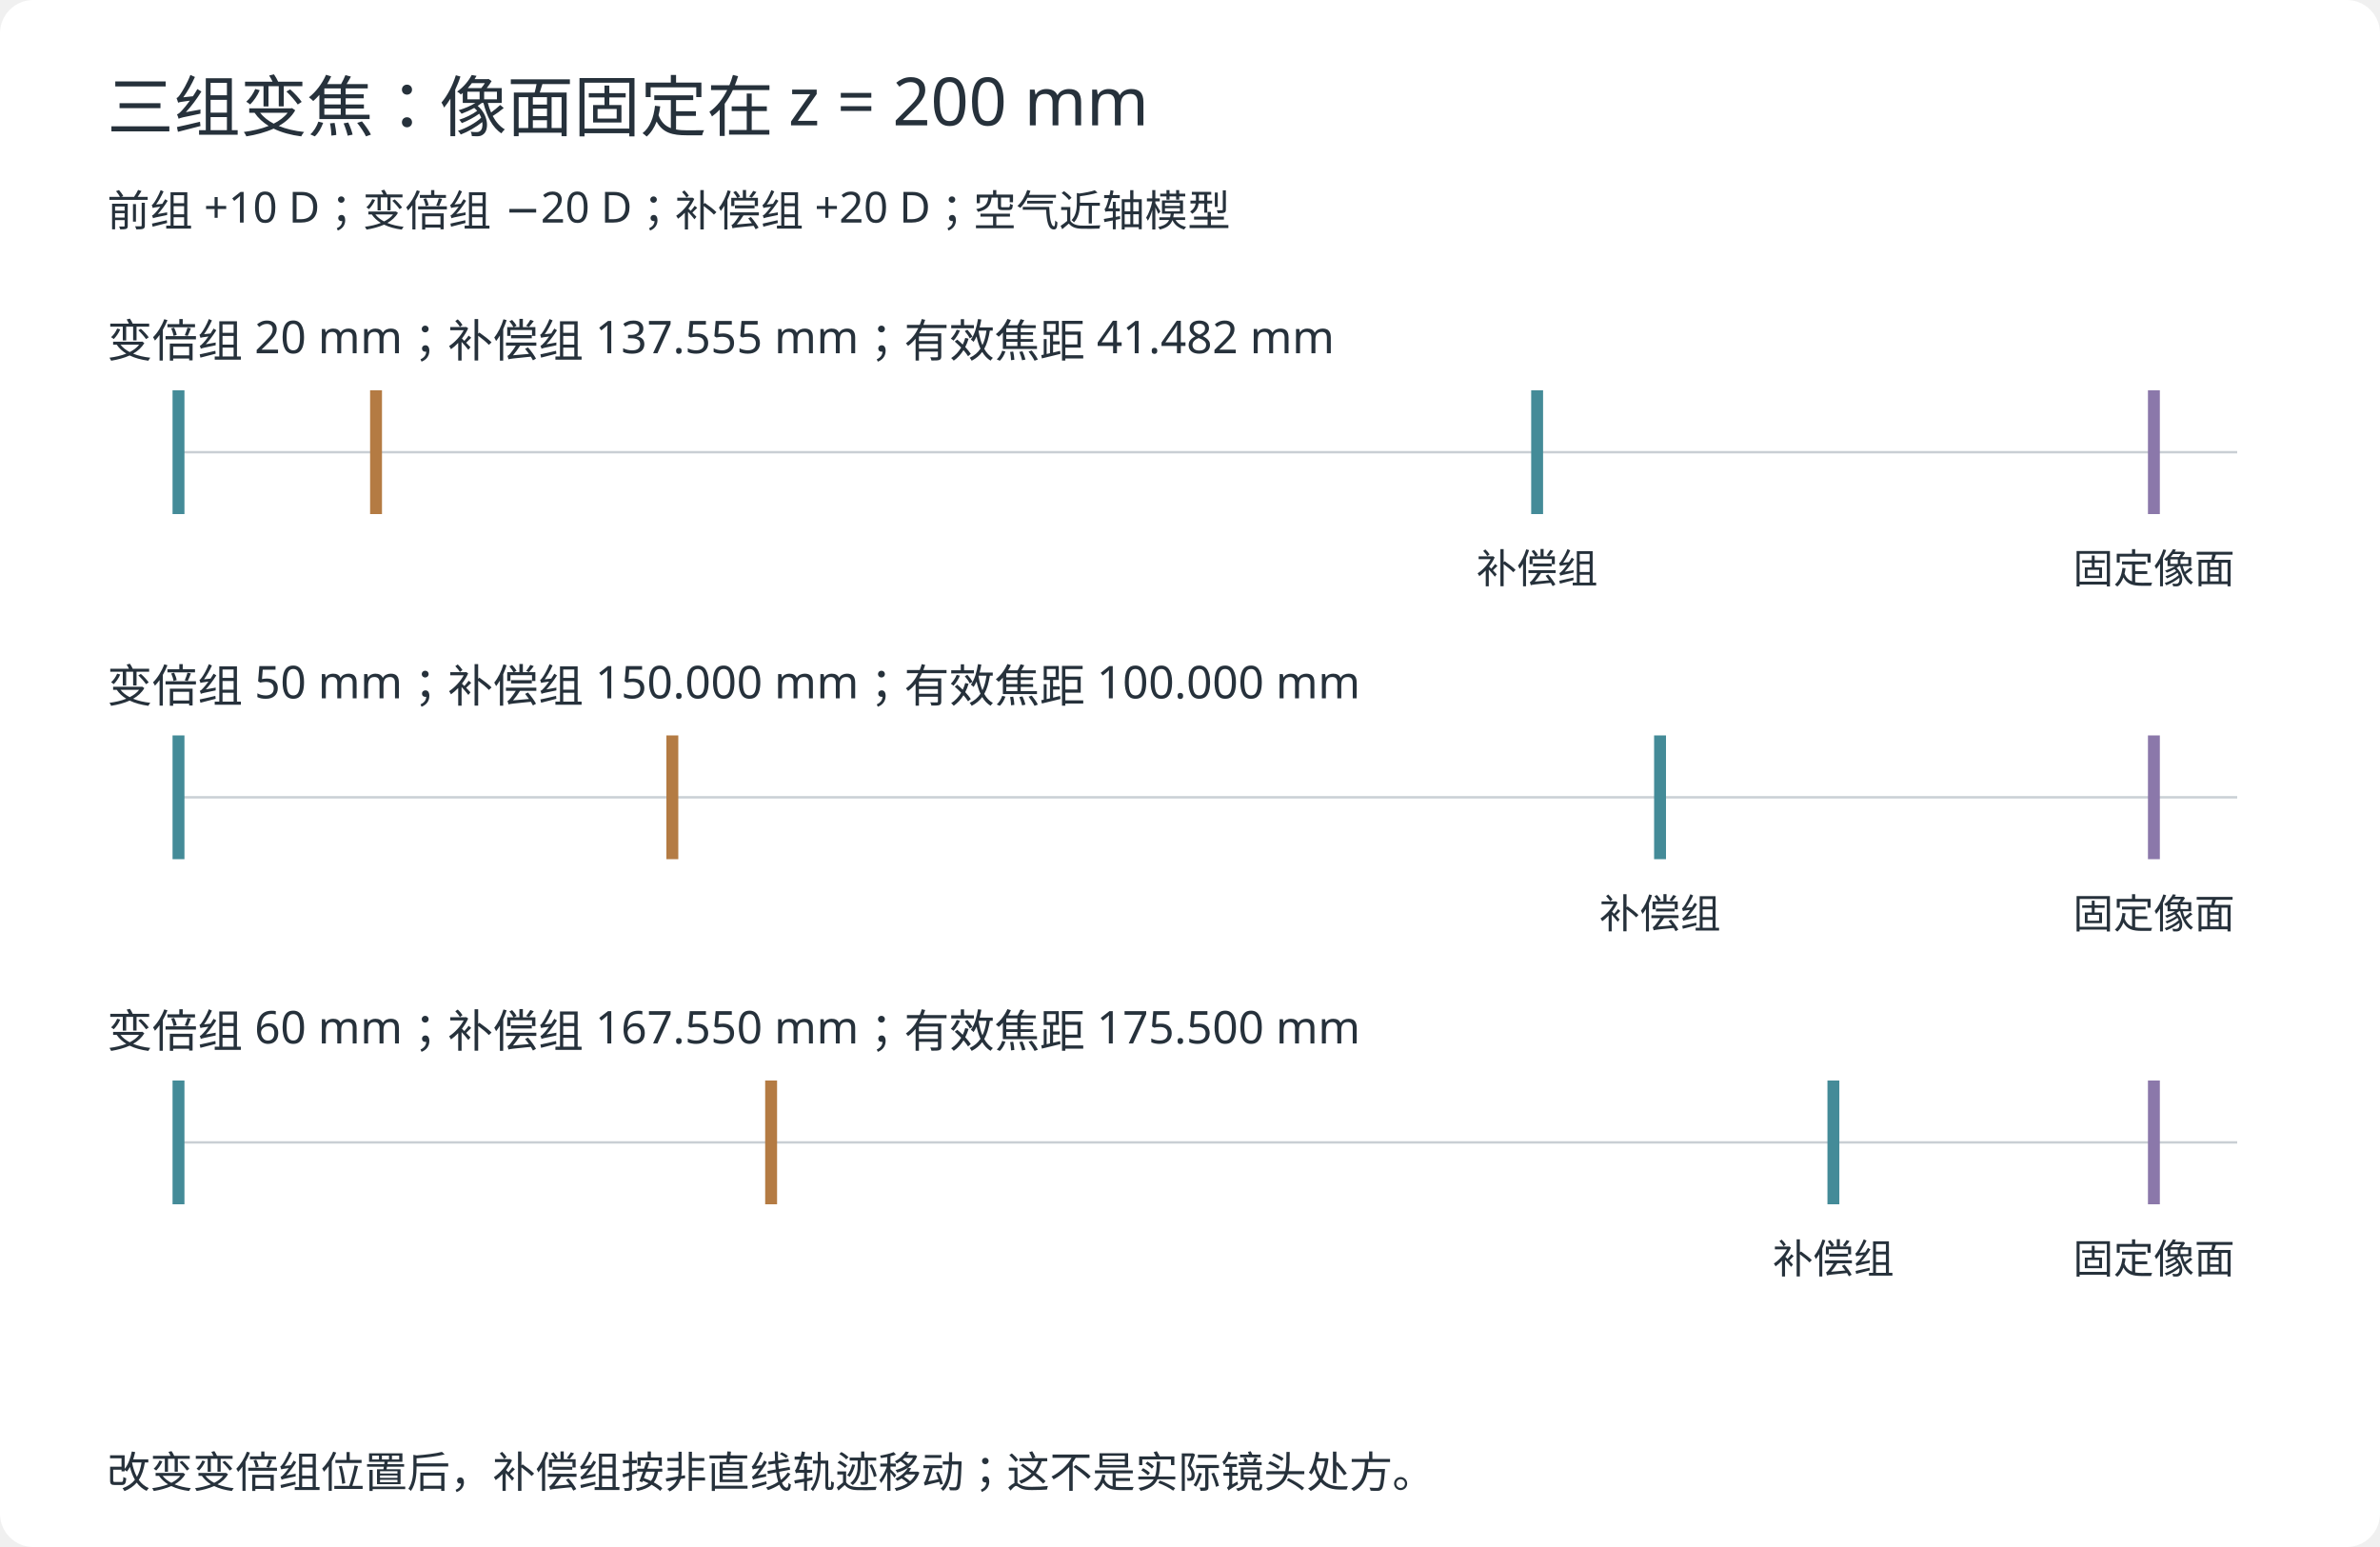
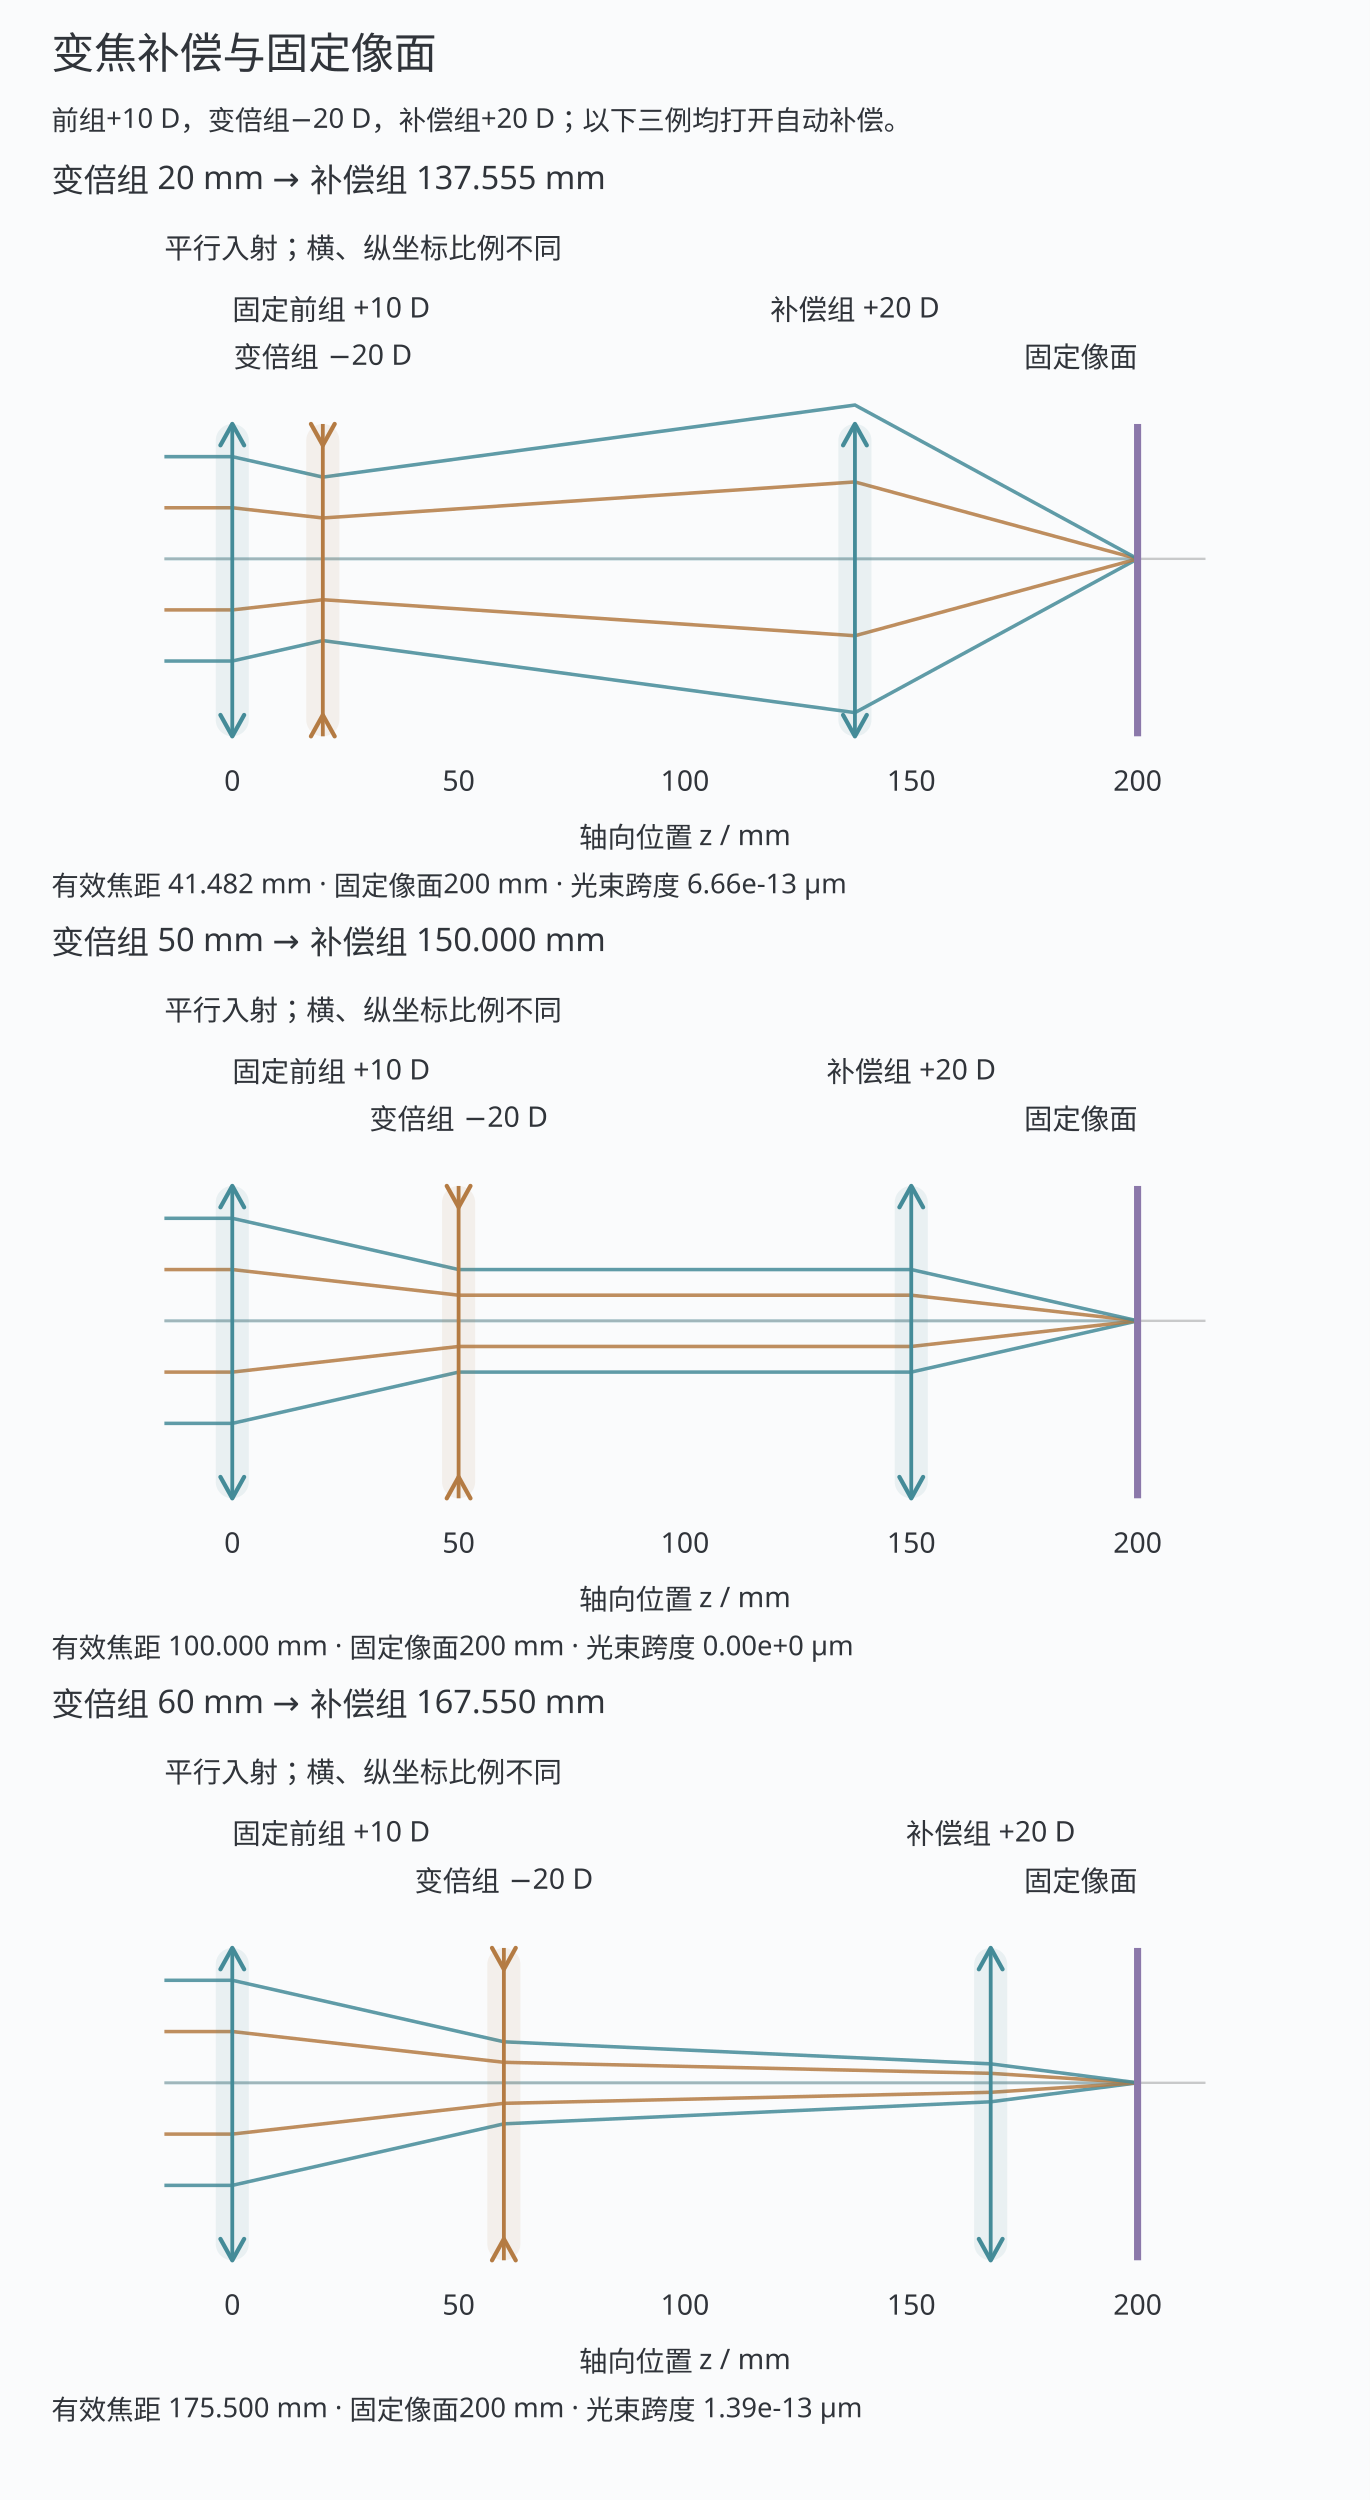
- <svg xmlns="http://www.w3.org/2000/svg" width="1000" height="650" viewBox="0 0 1000 650" role="img" aria-label="互动示意：三组变焦的补偿位置与固定像面">
-   <rect width="1000" height="650" rx="14" fill="#fff" />
-   <g fill="#26313b" font-family="sans-serif">
-     <text x="45" y="55" font-size="28">三组变焦：像面固定在 z = 200 mm</text>
-     <text x="45" y="95" font-size="18">前组 +10 D；变倍组 −20 D；补偿组 +20 D；空气近轴模型</text>
-     <path d="M75 190H940" stroke="#c9cfd4" />
-     <text x="45" y="150" font-size="19">变倍组 20 mm；补偿组 137.555 mm；有效焦距 41.482 mm</text>
-     <path d="M75.0 164V216" stroke="#448b98" stroke-width="5" />
-     <path d="M158.0 164V216" stroke="#b47b43" stroke-width="5" />
-     <path d="M645.854 164V216" stroke="#448b98" stroke-width="5" />
-     <path d="M905 164V216" stroke="#8b78aa" stroke-width="5" />
-     <text x="645.854" y="245" text-anchor="middle" font-size="17">补偿组</text>
-     <text x="905" y="245" text-anchor="middle" font-size="17">固定像面</text>
-     <path d="M75 335H940" stroke="#c9cfd4" />
-     <text x="45" y="295" font-size="19">变倍组 50 mm；补偿组 150.000 mm；有效焦距 100.000 mm</text>
-     <path d="M75.0 309V361" stroke="#448b98" stroke-width="5" />
-     <path d="M282.5 309V361" stroke="#b47b43" stroke-width="5" />
-     <path d="M697.5 309V361" stroke="#448b98" stroke-width="5" />
-     <path d="M905 309V361" stroke="#8b78aa" stroke-width="5" />
-     <text x="697.5" y="390" text-anchor="middle" font-size="17">补偿组</text>
-     <text x="905" y="390" text-anchor="middle" font-size="17">固定像面</text>
-     <path d="M75 480H940" stroke="#c9cfd4" />
-     <text x="45" y="440" font-size="19">变倍组 60 mm；补偿组 167.550 mm；有效焦距 175.500 mm</text>
-     <path d="M75.0 454V506" stroke="#448b98" stroke-width="5" />
-     <path d="M324.0 454V506" stroke="#b47b43" stroke-width="5" />
-     <path d="M770.333 454V506" stroke="#448b98" stroke-width="5" />
-     <path d="M905 454V506" stroke="#8b78aa" stroke-width="5" />
-     <text x="770.333" y="535" text-anchor="middle" font-size="17">补偿组</text>
-     <text x="905" y="535" text-anchor="middle" font-size="17">固定像面</text>
-     <text x="45" y="625" font-size="18">改变变倍组位置后，补偿组按非直线轨迹移动；这不是实际镜头处方。</text>
-   </g>
+ <svg xmlns="http://www.w3.org/2000/svg" width="800" height="1460" viewBox="0 0 800 1460" role="img" aria-label="互动示意：三组变焦的补偿位置与固定像面">
+   <rect width="800" height="1460" fill="#fafbfc" />
+   <style>text{font-family:system-ui,'PingFang SC',sans-serif;fill:#30343a}</style>
+   <text x="30" y="40" font-size="25">变焦补偿与固定像面</text>
+   <text x="30" y="76" font-size="16">前组+10 D，变倍组−20 D，补偿组+20 D；以下三例均打开自动补偿。</text>
+   <text x="30" y="112" font-size="19">变倍组 20 mm → 补偿组 137.555 mm</text>
+   <svg x="30" y="126" width="740" height="380" role="img" aria-label="三组变焦光线与固定在200毫米的像面" viewBox="0 0 520 275">
+     <text x="40" y="18">平行入射；横、纵坐标比例不同</text>
+     <path d="M40 145H480" stroke="currentColor" opacity=".2" />
+     <path d="M40 188.18L68.696 188.18L106.957 179.544L331.845 210L451.304 145" fill="none" stroke="#448b98" stroke-width="1.5" opacity="0.85" />
+     <path d="M40 166.59L68.696 166.59L106.957 162.272L331.845 177.5L451.304 145" fill="none" stroke="#b47b43" stroke-width="1.5" opacity="0.85" />
+     <path d="M40 145L68.696 145L106.957 145L331.845 145L451.304 145" fill="none" stroke="#448b98" stroke-width="1.5" opacity="0.3" />
+     <path d="M40 123.41L68.696 123.41L106.957 127.728L331.845 112.5L451.304 145" fill="none" stroke="#b47b43" stroke-width="1.5" opacity="0.85" />
+     <path d="M40 101.82L68.696 101.82L106.957 110.456L331.845 80L451.304 145" fill="none" stroke="#448b98" stroke-width="1.5" opacity="0.85" />
+     <g data-thin-group="10">
+       <rect x="61.696" y="88" width="14" height="132" rx="7" fill="#448b98" fill-opacity=".09" />
+       <path d="M68.696 88V220" stroke="#448b98" stroke-width="1.6" />
+       <path d="M63.696 97L68.696 88L73.696 97M63.696 211L68.696 220L73.696 211" fill="none" stroke="#448b98" stroke-width="1.8" stroke-linecap="round" stroke-linejoin="round" />
+     </g>
+     <text x="68.696" y="44" text-anchor="start">固定前组 +10 D</text>
+     <g data-thin-group="-20">
+       <rect x="99.957" y="88" width="14" height="132" rx="7" fill="#b47b43" fill-opacity=".09" />
+       <path d="M106.957 88V220" stroke="#b47b43" stroke-width="1.6" />
+       <path d="M101.957 88L106.957 97L111.957 88M101.957 220L106.957 211L111.957 220" fill="none" stroke="#b47b43" stroke-width="1.8" stroke-linecap="round" stroke-linejoin="round" />
+     </g>
+     <text x="106.957" y="64" text-anchor="middle">变倍组 −20 D</text>
+     <g data-thin-group="20">
+       <rect x="324.845" y="88" width="14" height="132" rx="7" fill="#448b98" fill-opacity=".09" />
+       <path d="M331.845 88V220" stroke="#448b98" stroke-width="1.6" />
+       <path d="M326.845 97L331.845 88L336.845 97M326.845 211L331.845 220L336.845 211" fill="none" stroke="#448b98" stroke-width="1.8" stroke-linecap="round" stroke-linejoin="round" />
+     </g>
+     <text x="331.845" y="44" text-anchor="middle">补偿组 +20 D</text>
+     <path d="M451.304 88V220" stroke="#8b78aa" stroke-width="3" />
+     <text x="451.304" y="64" text-anchor="end">固定像面</text>
+     <text x="68.696" y="243" text-anchor="middle">0</text>
+     <text x="164.348" y="243" text-anchor="middle">50</text>
+     <text x="260" y="243" text-anchor="middle">100</text>
+     <text x="355.652" y="243" text-anchor="middle">150</text>
+     <text x="451.304" y="243" text-anchor="middle">200</text>
+     <text x="260" y="267" text-anchor="middle">轴向位置 z / mm</text>
+   </svg>
+   <text x="30" y="523" font-size="16">有效焦距 41.482 mm · 固定像面200 mm · 光束跨度 6.66e-13 μm</text>
+   <text x="30" y="557" font-size="19">变倍组 50 mm → 补偿组 150.000 mm</text>
+   <svg x="30" y="571" width="740" height="380" role="img" aria-label="三组变焦光线与固定在200毫米的像面" viewBox="0 0 520 275">
+     <text x="40" y="18">平行入射；横、纵坐标比例不同</text>
+     <path d="M40 145H480" stroke="currentColor" opacity=".2" />
+     <path d="M40 188.333L68.696 188.333L164.348 166.667L355.652 166.667L451.304 145" fill="none" stroke="#448b98" stroke-width="1.5" opacity="0.85" />
+     <path d="M40 166.667L68.696 166.667L164.348 155.833L355.652 155.833L451.304 145" fill="none" stroke="#b47b43" stroke-width="1.5" opacity="0.85" />
+     <path d="M40 145L68.696 145L164.348 145L355.652 145L451.304 145" fill="none" stroke="#448b98" stroke-width="1.5" opacity="0.3" />
+     <path d="M40 123.333L68.696 123.333L164.348 134.167L355.652 134.167L451.304 145" fill="none" stroke="#b47b43" stroke-width="1.5" opacity="0.85" />
+     <path d="M40 101.667L68.696 101.667L164.348 123.333L355.652 123.333L451.304 145" fill="none" stroke="#448b98" stroke-width="1.5" opacity="0.85" />
+     <g data-thin-group="10">
+       <rect x="61.696" y="88" width="14" height="132" rx="7" fill="#448b98" fill-opacity=".09" />
+       <path d="M68.696 88V220" stroke="#448b98" stroke-width="1.6" />
+       <path d="M63.696 97L68.696 88L73.696 97M63.696 211L68.696 220L73.696 211" fill="none" stroke="#448b98" stroke-width="1.8" stroke-linecap="round" stroke-linejoin="round" />
+     </g>
+     <text x="68.696" y="44" text-anchor="start">固定前组 +10 D</text>
+     <g data-thin-group="-20">
+       <rect x="157.348" y="88" width="14" height="132" rx="7" fill="#b47b43" fill-opacity=".09" />
+       <path d="M164.348 88V220" stroke="#b47b43" stroke-width="1.6" />
+       <path d="M159.348 88L164.348 97L169.348 88M159.348 220L164.348 211L169.348 220" fill="none" stroke="#b47b43" stroke-width="1.8" stroke-linecap="round" stroke-linejoin="round" />
+     </g>
+     <text x="164.348" y="64" text-anchor="middle">变倍组 −20 D</text>
+     <g data-thin-group="20">
+       <rect x="348.652" y="88" width="14" height="132" rx="7" fill="#448b98" fill-opacity=".09" />
+       <path d="M355.652 88V220" stroke="#448b98" stroke-width="1.6" />
+       <path d="M350.652 97L355.652 88L360.652 97M350.652 211L355.652 220L360.652 211" fill="none" stroke="#448b98" stroke-width="1.8" stroke-linecap="round" stroke-linejoin="round" />
+     </g>
+     <text x="355.652" y="44" text-anchor="middle">补偿组 +20 D</text>
+     <path d="M451.304 88V220" stroke="#8b78aa" stroke-width="3" />
+     <text x="451.304" y="64" text-anchor="end">固定像面</text>
+     <text x="68.696" y="243" text-anchor="middle">0</text>
+     <text x="164.348" y="243" text-anchor="middle">50</text>
+     <text x="260" y="243" text-anchor="middle">100</text>
+     <text x="355.652" y="243" text-anchor="middle">150</text>
+     <text x="451.304" y="243" text-anchor="middle">200</text>
+     <text x="260" y="267" text-anchor="middle">轴向位置 z / mm</text>
+   </svg>
+   <text x="30" y="968" font-size="16">有效焦距 100.000 mm · 固定像面200 mm · 光束跨度 0.00e+0 μm</text>
+   <text x="30" y="1002" font-size="19">变倍组 60 mm → 补偿组 167.550 mm</text>
+   <svg x="30" y="1016" width="740" height="380" role="img" aria-label="三组变焦光线与固定在200毫米的像面" viewBox="0 0 520 275">
+     <text x="40" y="18">平行入射；横、纵坐标比例不同</text>
+     <path d="M40 145H480" stroke="currentColor" opacity=".2" />
+     <path d="M40 188.333L68.696 188.333L183.478 162.333L389.226 153.012L451.304 145" fill="none" stroke="#448b98" stroke-width="1.5" opacity="0.85" />
+     <path d="M40 166.667L68.696 166.667L183.478 153.667L389.226 149.006L451.304 145" fill="none" stroke="#b47b43" stroke-width="1.5" opacity="0.85" />
+     <path d="M40 145L68.696 145L183.478 145L389.226 145L451.304 145" fill="none" stroke="#448b98" stroke-width="1.5" opacity="0.3" />
+     <path d="M40 123.333L68.696 123.333L183.478 136.333L389.226 140.994L451.304 145" fill="none" stroke="#b47b43" stroke-width="1.5" opacity="0.85" />
+     <path d="M40 101.667L68.696 101.667L183.478 127.667L389.226 136.988L451.304 145" fill="none" stroke="#448b98" stroke-width="1.5" opacity="0.85" />
+     <g data-thin-group="10">
+       <rect x="61.696" y="88" width="14" height="132" rx="7" fill="#448b98" fill-opacity=".09" />
+       <path d="M68.696 88V220" stroke="#448b98" stroke-width="1.6" />
+       <path d="M63.696 97L68.696 88L73.696 97M63.696 211L68.696 220L73.696 211" fill="none" stroke="#448b98" stroke-width="1.8" stroke-linecap="round" stroke-linejoin="round" />
+     </g>
+     <text x="68.696" y="44" text-anchor="start">固定前组 +10 D</text>
+     <g data-thin-group="-20">
+       <rect x="176.478" y="88" width="14" height="132" rx="7" fill="#b47b43" fill-opacity=".09" />
+       <path d="M183.478 88V220" stroke="#b47b43" stroke-width="1.6" />
+       <path d="M178.478 88L183.478 97L188.478 88M178.478 220L183.478 211L188.478 220" fill="none" stroke="#b47b43" stroke-width="1.8" stroke-linecap="round" stroke-linejoin="round" />
+     </g>
+     <text x="183.478" y="64" text-anchor="middle">变倍组 −20 D</text>
+     <g data-thin-group="20">
+       <rect x="382.226" y="88" width="14" height="132" rx="7" fill="#448b98" fill-opacity=".09" />
+       <path d="M389.226 88V220" stroke="#448b98" stroke-width="1.6" />
+       <path d="M384.226 97L389.226 88L394.226 97M384.226 211L389.226 220L394.226 211" fill="none" stroke="#448b98" stroke-width="1.8" stroke-linecap="round" stroke-linejoin="round" />
+     </g>
+     <text x="389.226" y="44" text-anchor="middle">补偿组 +20 D</text>
+     <path d="M451.304 88V220" stroke="#8b78aa" stroke-width="3" />
+     <text x="451.304" y="64" text-anchor="end">固定像面</text>
+     <text x="68.696" y="243" text-anchor="middle">0</text>
+     <text x="164.348" y="243" text-anchor="middle">50</text>
+     <text x="260" y="243" text-anchor="middle">100</text>
+     <text x="355.652" y="243" text-anchor="middle">150</text>
+     <text x="451.304" y="243" text-anchor="middle">200</text>
+     <text x="260" y="267" text-anchor="middle">轴向位置 z / mm</text>
+   </svg>
+   <text x="30" y="1413" font-size="16">有效焦距 175.500 mm · 固定像面200 mm · 光束跨度 1.39e-13 μm</text>
</svg>
